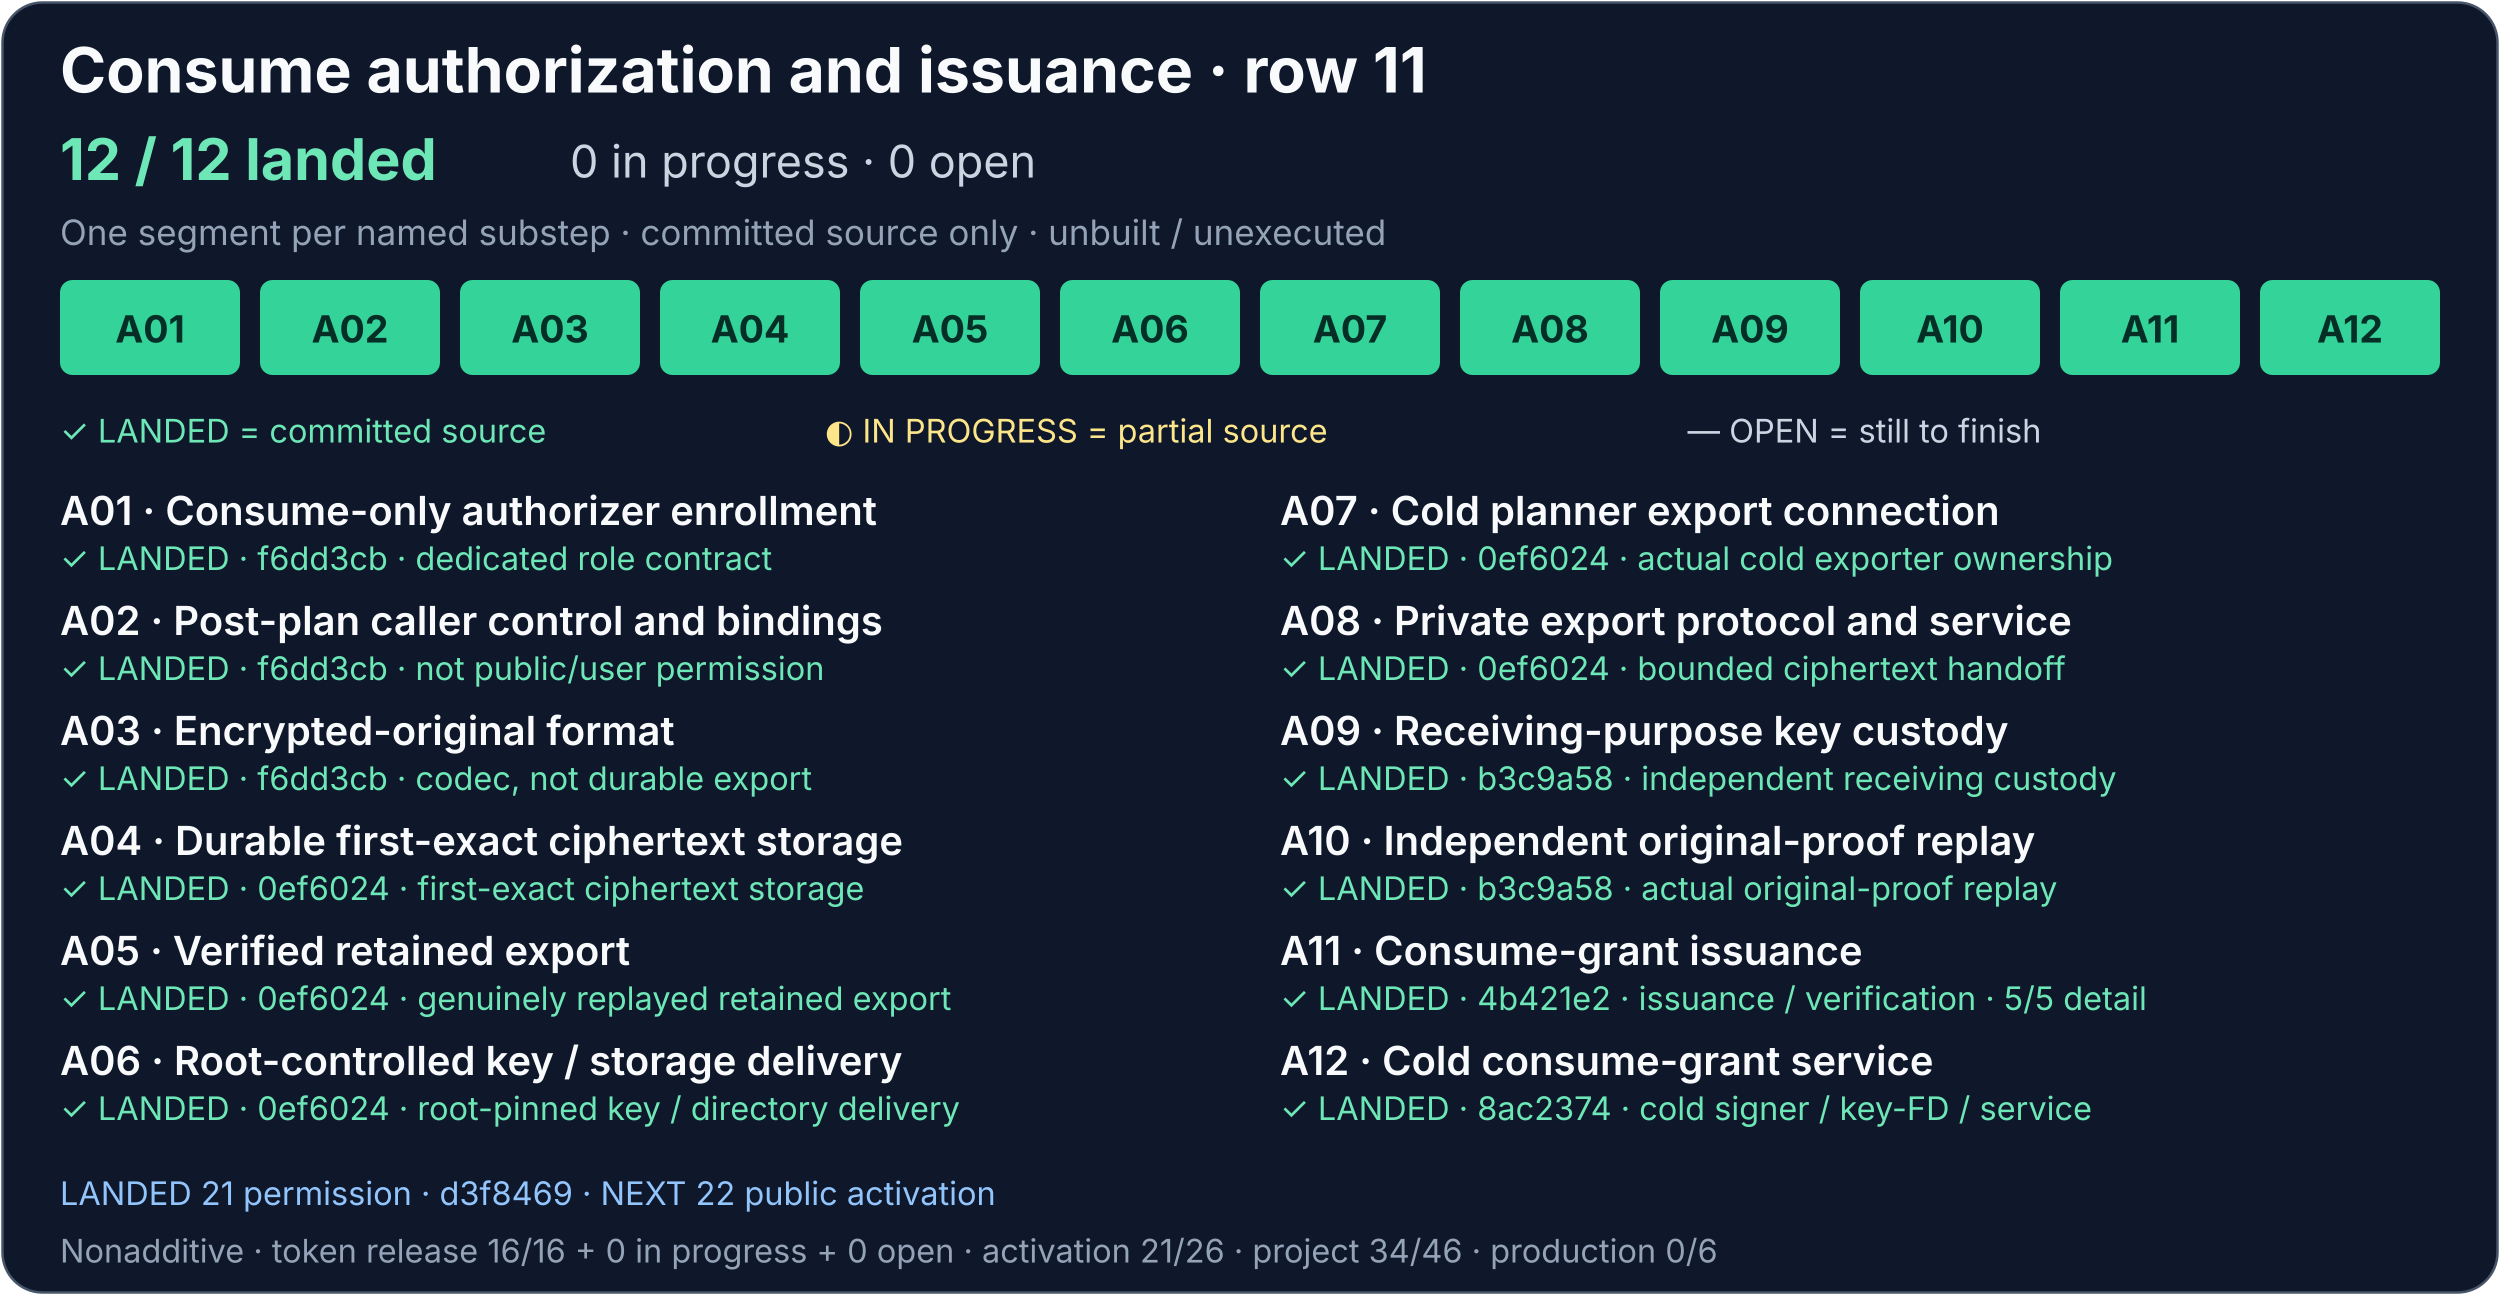
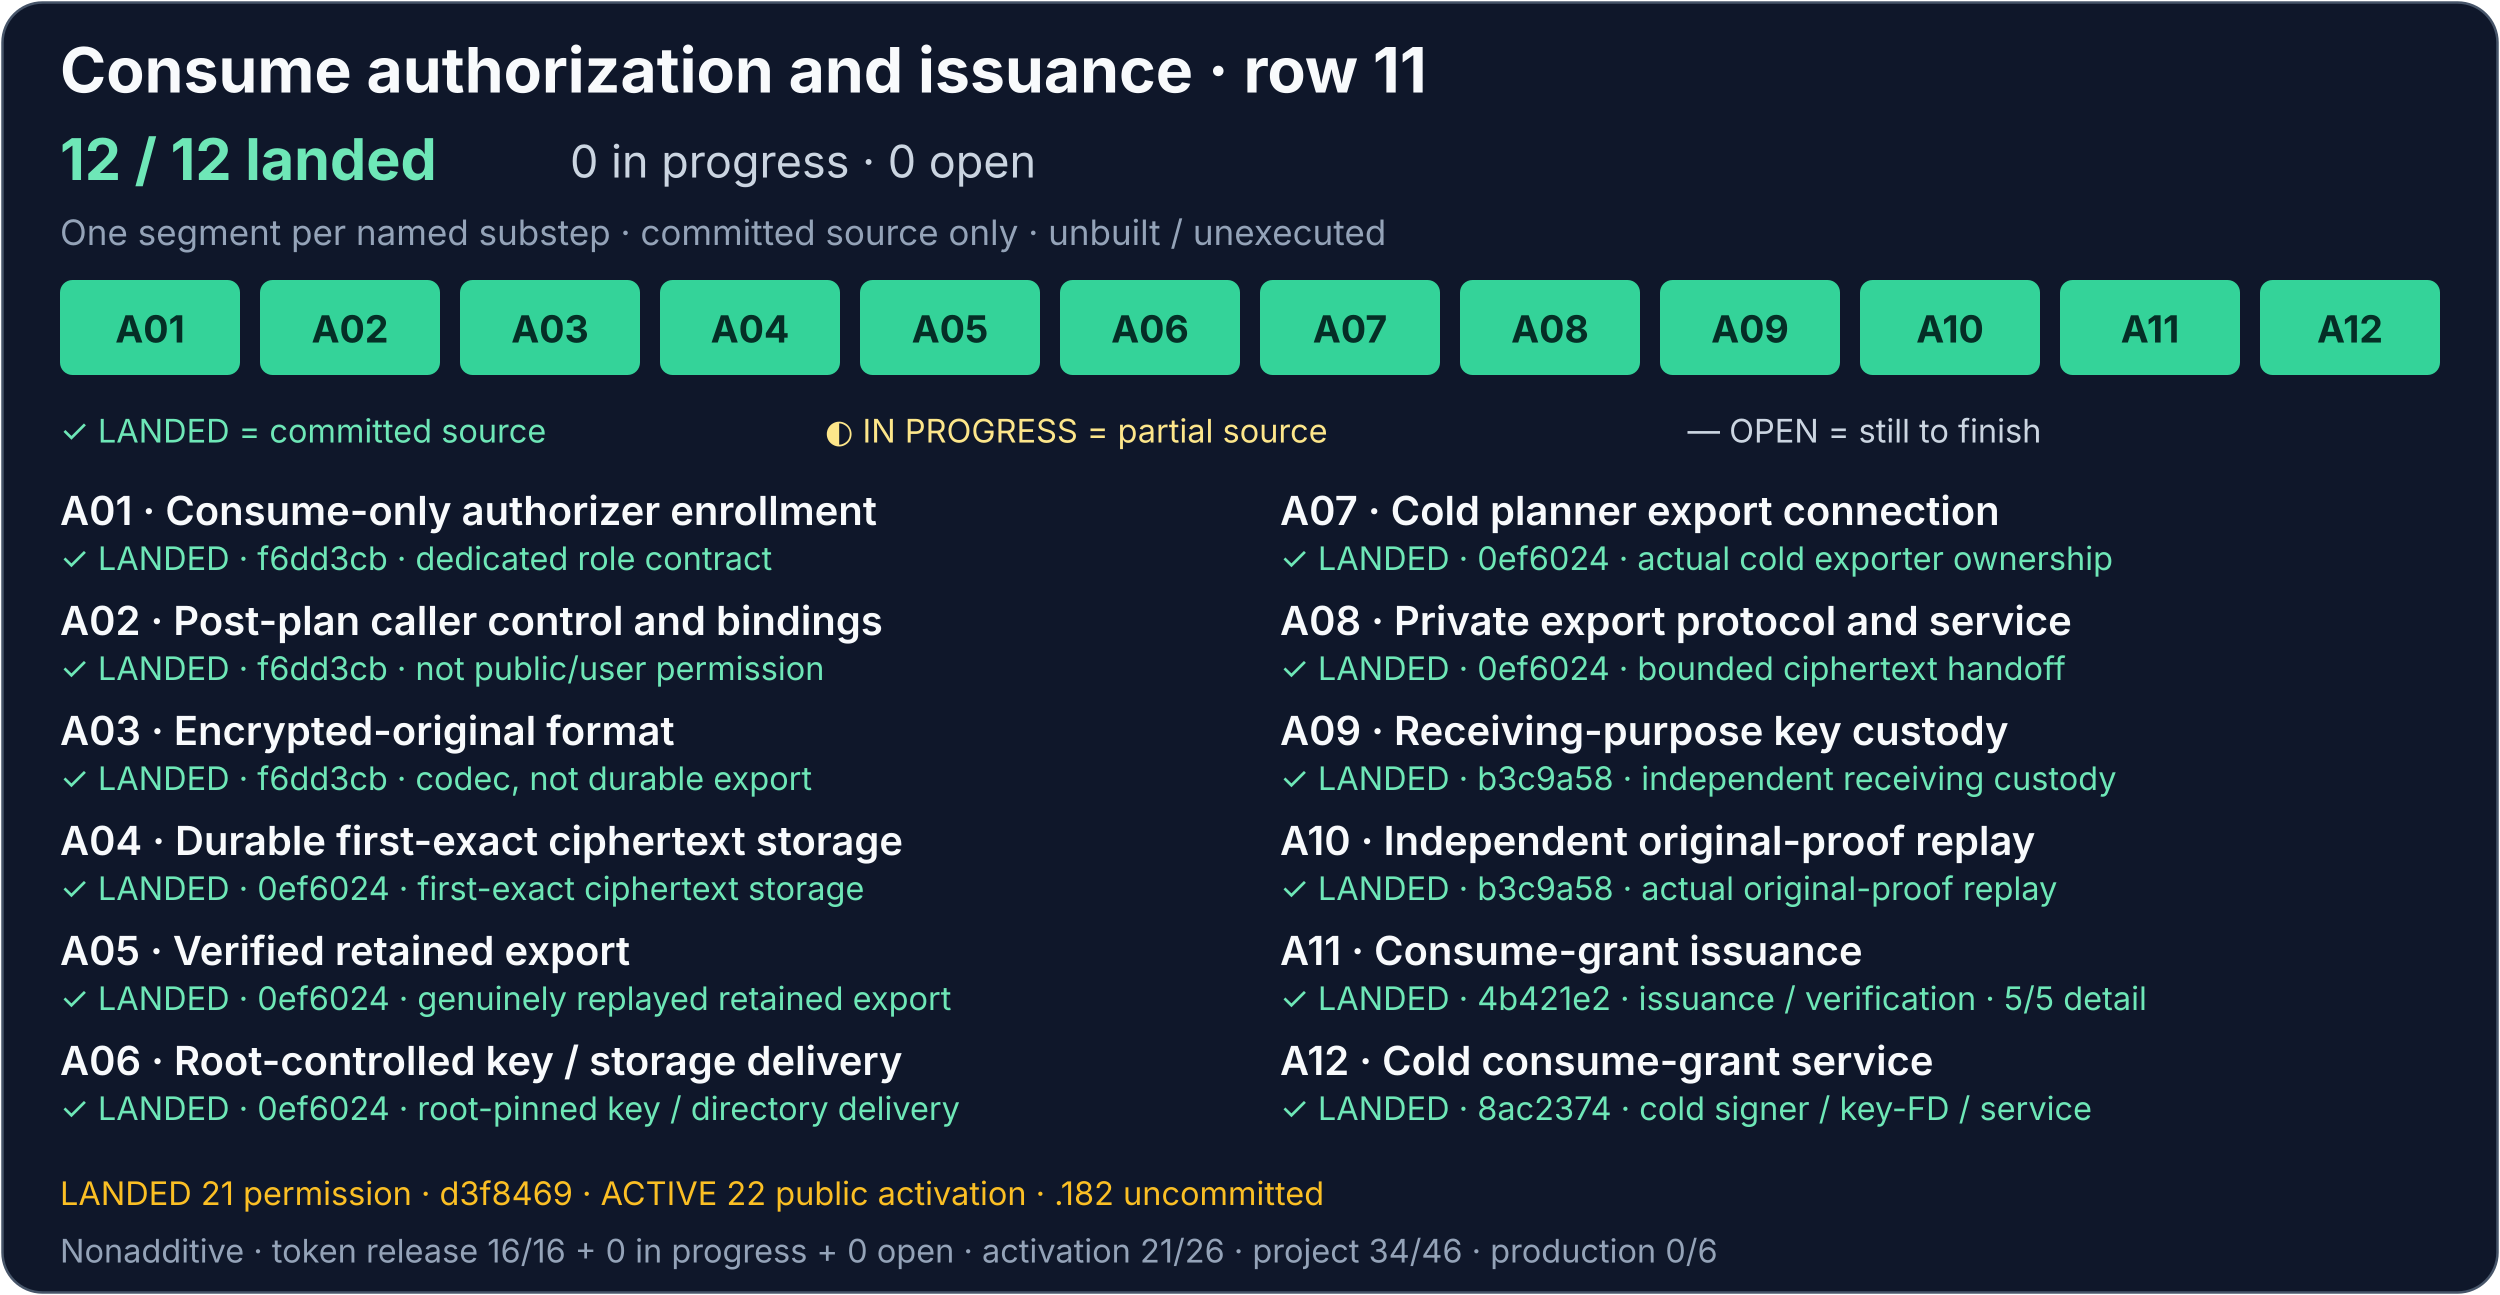
<svg xmlns="http://www.w3.org/2000/svg" width="1000" height="518" viewBox="0 0 1000 518" role="img" aria-labelledby="consume-title consume-description">
  <rect x="1" y="1" width="998" height="516" rx="16" fill="#0f172a" stroke="#475569" />
  <g font-family="system-ui, -apple-system, Segoe UI, sans-serif">
    <text x="24" y="37" fill="#f8fafc" font-size="25" font-weight="700">Consume authorization and issuance · row 11</text>
    <text x="24" y="72" fill="#6ee7b7" font-size="23" font-weight="700">12 / 12 landed</text>
    <text x="228" y="71" fill="#cbd5e1" font-size="18">0 in progress · 0 open</text>
    <text x="24" y="98" fill="#94a3b8" font-size="14">One segment per named substep · committed source only · unbuilt / unexecuted</text>
    <g fill="#34d399">
      <rect x="24" y="112" width="72" height="38" rx="5" />
      <rect x="104" y="112" width="72" height="38" rx="5" />
      <rect x="184" y="112" width="72" height="38" rx="5" />
      <rect x="264" y="112" width="72" height="38" rx="5" />
      <rect x="344" y="112" width="72" height="38" rx="5" />
      <rect x="424" y="112" width="72" height="38" rx="5" />
      <rect x="504" y="112" width="72" height="38" rx="5" />
      <rect x="584" y="112" width="72" height="38" rx="5" />
      <rect x="664" y="112" width="72" height="38" rx="5" />
      <rect x="744" y="112" width="72" height="38" rx="5" />
      <rect x="824" y="112" width="72" height="38" rx="5" />
      <rect x="904" y="112" width="72" height="38" rx="5" />
    </g>
    <g font-size="15" font-weight="700" text-anchor="middle">
      <g fill="#052e26">
        <text x="60" y="137">A01</text>
        <text x="140" y="137">A02</text>
        <text x="220" y="137">A03</text>
      </g>
      <g fill="#052e26">
        <text x="300" y="137">A04</text>
        <text x="380" y="137">A05</text>
        <text x="460" y="137">A06</text>
        <text x="540" y="137">A07</text>
        <text x="620" y="137">A08</text>
      </g>
      <g fill="#052e26">
        <text x="700" y="137">A09</text>
        <text x="780" y="137">A10</text>
      </g>
      <text x="860" y="137" fill="#052e26">A11</text>
      <text x="940" y="137" fill="#052e26">A12</text>
    </g>
    <text x="24" y="177" fill="#6ee7b7" font-size="13">✓ LANDED = committed source</text>
    <text x="330" y="177" fill="#fde68a" font-size="13">◐ IN PROGRESS = partial source</text>
    <text x="675" y="177" fill="#cbd5e1" font-size="13">— OPEN = still to finish</text>
    <g fill="#f8fafc" font-size="16" font-weight="600">
      <text x="24" y="210">A01 · Consume-only authorizer enrollment</text>
      <text x="24" y="254">A02 · Post-plan caller control and bindings</text>
      <text x="24" y="298">A03 · Encrypted-original format</text>
      <text x="24" y="342">A04 · Durable first-exact ciphertext storage</text>
      <text x="24" y="386">A05 · Verified retained export</text>
      <text x="24" y="430">A06 · Root-controlled key / storage delivery</text>
      <text x="512" y="210">A07 · Cold planner export connection</text>
      <text x="512" y="254">A08 · Private export protocol and service</text>
      <text x="512" y="298">A09 · Receiving-purpose key custody</text>
      <text x="512" y="342">A10 · Independent original-proof replay</text>
      <text x="512" y="386">A11 · Consume-grant issuance</text>
      <text x="512" y="430">A12 · Cold consume-grant service</text>
    </g>
    <g font-size="13">
      <g fill="#6ee7b7">
        <text x="24" y="228">✓ LANDED · f6dd3cb · dedicated role contract</text>
        <text x="24" y="272">✓ LANDED · f6dd3cb · not public/user permission</text>
        <text x="24" y="316">✓ LANDED · f6dd3cb · codec, not durable export</text>
        <text x="24" y="360">✓ LANDED · 0ef6024 · first-exact ciphertext storage</text>
        <text x="24" y="404">✓ LANDED · 0ef6024 · genuinely replayed retained export</text>
        <text x="24" y="448">✓ LANDED · 0ef6024 · root-pinned key / directory delivery</text>
        <text x="512" y="228">✓ LANDED · 0ef6024 · actual cold exporter ownership</text>
        <text x="512" y="272">✓ LANDED · 0ef6024 · bounded ciphertext handoff</text>
        <text x="512" y="316">✓ LANDED · b3c9a58 · independent receiving custody</text>
        <text x="512" y="360">✓ LANDED · b3c9a58 · actual original-proof replay</text>
        <text x="512" y="404">✓ LANDED · 4b421e2 · issuance / verification · 5/5 detail</text>
      </g>
      <text x="512" y="448" fill="#6ee7b7">✓ LANDED · 8ac2374 · cold signer / key-FD / service</text>
    </g>
    <a href="../production-status.md#exact-release-and-handoff-detail">
-       <text x="24" y="482" fill="#93c5fd" font-size="13">LANDED 21 permission · d3f8469 · NEXT 22 public activation</text>
+       <text x="24" y="482" fill="#fbbf24" font-size="13">LANDED 21 permission · d3f8469 · ACTIVE 22 public activation · .182 uncommitted</text>
    </a>
    <text x="24" y="505" fill="#94a3b8" font-size="13">Nonadditive · token release 16/16 + 0 in progress + 0 open · activation 21/26 · project 34/46 · production 0/6</text>
  </g>
</svg>
